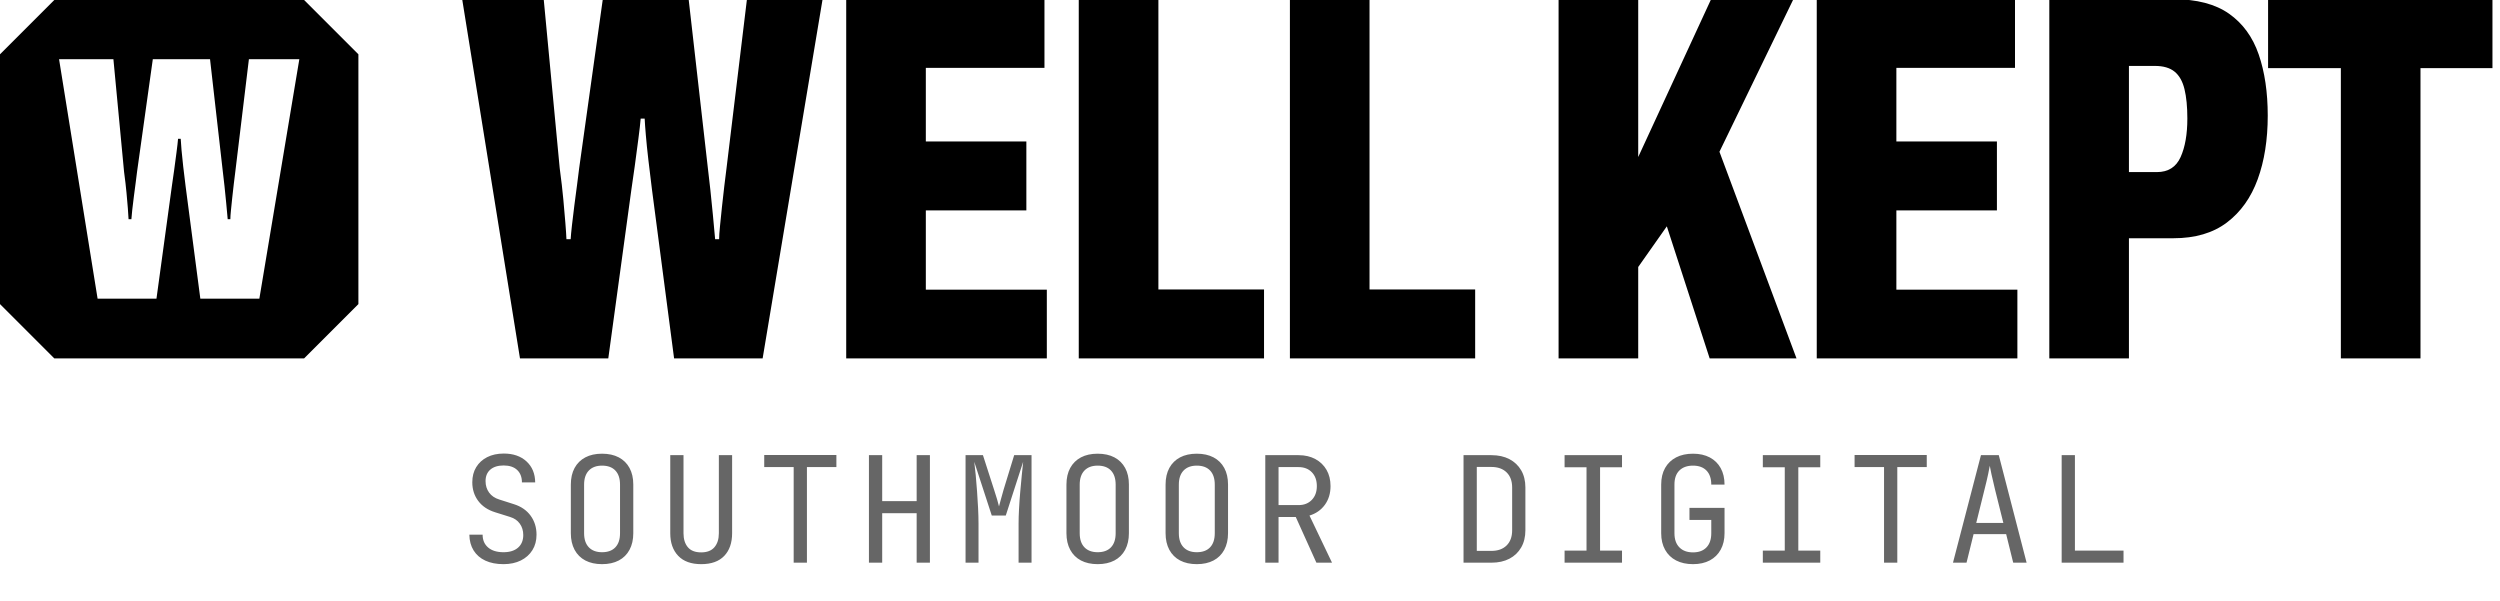
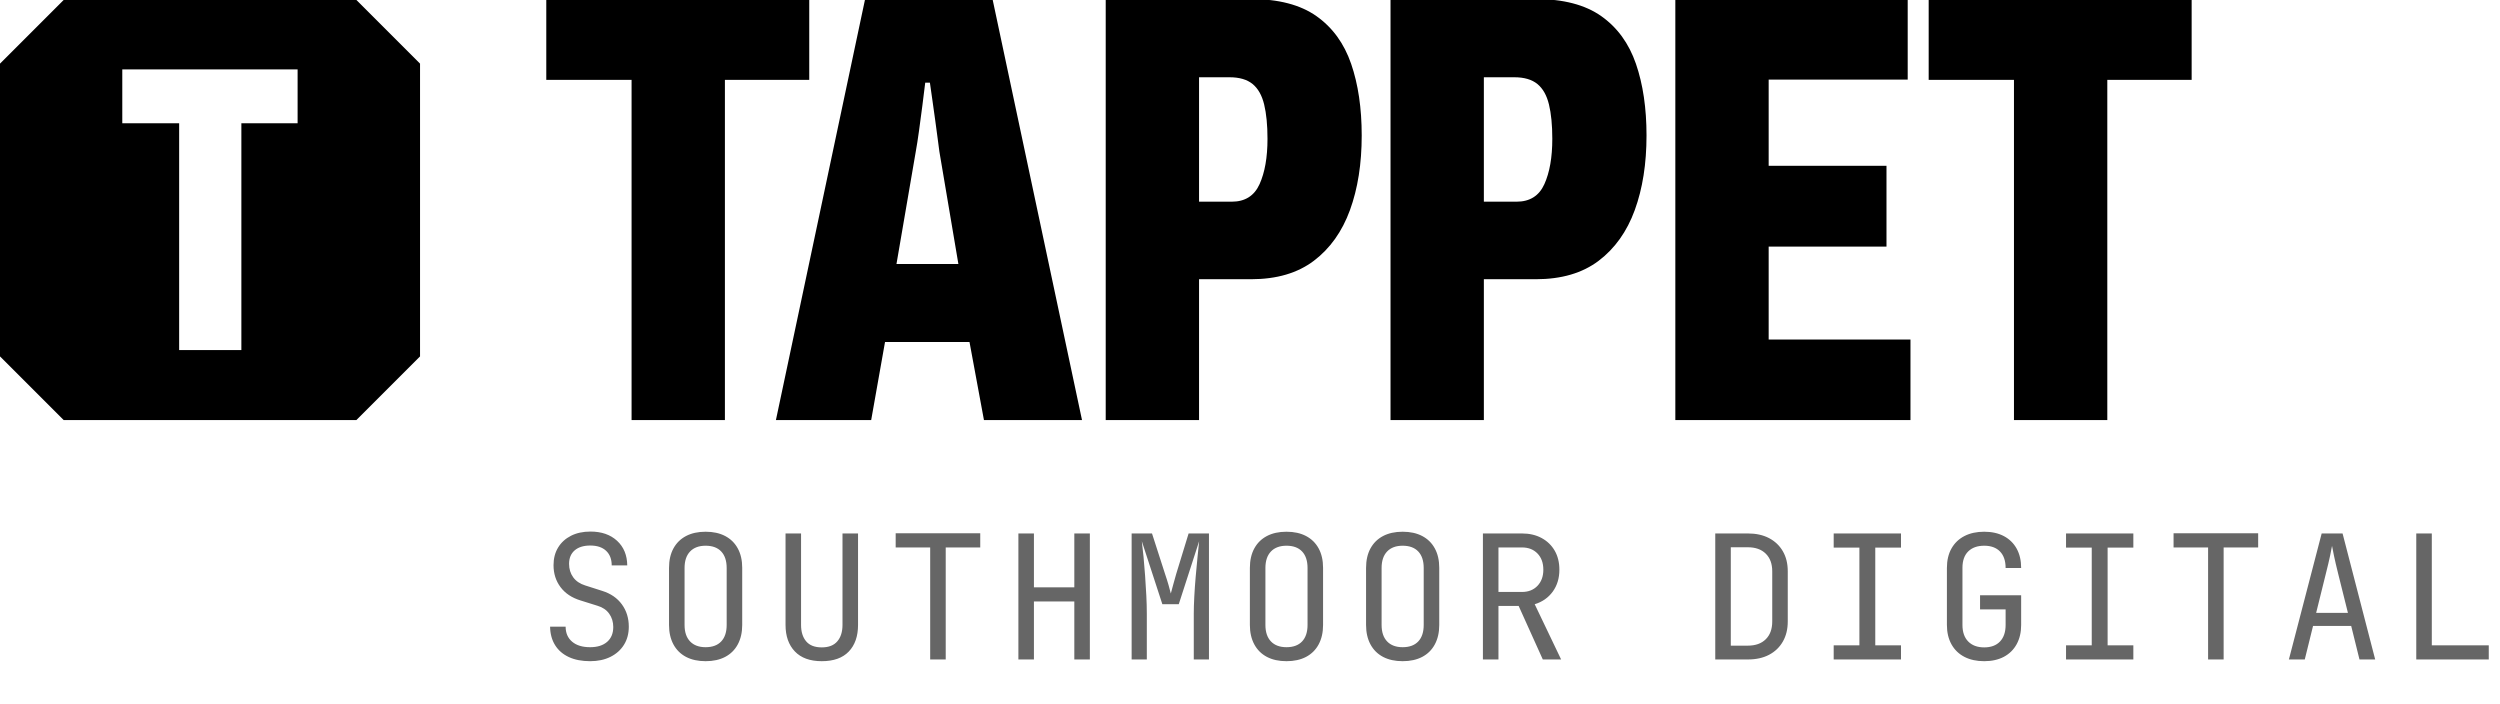
- <svg xmlns="http://www.w3.org/2000/svg" viewBox="0 0 139.51 33.5" role="img" aria-label="Well Kept">
+ <svg xmlns="http://www.w3.org/2000/svg" viewBox="0 0 119.036 33.5" role="img" aria-label="Tappet">
  <g transform="scale(0.30303)">
-     <path fill-rule="evenodd" fill="currentColor" d="M10 0 H56 L66 10 V56 L56 66 H10 L0 56 V10 Z M17.973 55 10.876 10.901H20.884L22.846 31.627Q23.145 33.838 23.297 35.508Q23.449 37.178 23.545 38.369Q23.641 39.561 23.676 40.369H24.195Q24.23 39.764 24.355 38.65Q24.481 37.536 24.65 36.205Q24.819 34.874 24.986 33.648Q25.153 32.421 25.24 31.627L28.141 10.901H38.679L41.037 31.627Q41.189 32.795 41.344 34.292Q41.498 35.789 41.653 37.358Q41.808 38.927 41.931 40.369H42.42Q42.42 39.834 42.528 38.752Q42.636 37.67 42.771 36.386Q42.905 35.101 43.057 33.843Q43.209 32.585 43.332 31.627L45.836 10.901H55.123L47.762 55H36.892L34.173 34.245Q33.933 32.322 33.734 30.618Q33.535 28.913 33.425 27.601Q33.314 26.289 33.279 25.561H32.789Q32.725 26.388 32.509 28.03Q32.293 29.673 32.062 31.389Q31.831 33.106 31.65 34.274L28.814 55Z" />
+     <path fill-rule="evenodd" fill="currentColor" d="M10 0 H56 L66 10 V56 L56 66 H10 L0 56 V10 Z M28.15 55V19.366H19.215V10.901H46.762V19.366H37.926V55Z" />
  </g>
-   <path d="M29.017 20 25.791 -0.045H30.341L31.233 9.376Q31.368 10.381 31.437 11.14Q31.506 11.899 31.55 12.44Q31.594 12.982 31.61 13.35H31.845Q31.861 13.075 31.918 12.568Q31.975 12.062 32.052 11.457Q32.129 10.852 32.205 10.294Q32.281 9.737 32.321 9.376L33.639 -0.045H38.429L39.501 9.376Q39.57 9.907 39.64 10.587Q39.711 11.268 39.781 11.981Q39.851 12.694 39.907 13.35H40.13Q40.13 13.106 40.179 12.614Q40.228 12.123 40.289 11.539Q40.35 10.955 40.419 10.383Q40.488 9.811 40.544 9.376L41.683 -0.045H45.904L42.558 20H37.617L36.381 10.566Q36.272 9.692 36.181 8.917Q36.091 8.142 36.041 7.546Q35.99 6.949 35.975 6.619H35.752Q35.723 6.994 35.625 7.741Q35.526 8.488 35.422 9.268Q35.317 10.048 35.234 10.579L33.945 20Z M47.222 20V-0.045H58.285V3.789H51.665V7.895H57.275V11.742H51.665V16.166H58.417V20Z M60.199 20V-0.045H64.643V16.152H70.538V20Z M71.982 20V-0.045H76.425V16.152H82.32V20Z M86.975 20V-0.045H91.419V8.763L95.487 -0.045H100.079L95.952 8.469L100.252 20H95.406L93.016 12.63L91.419 14.899V20Z M101.382 20V-0.045H112.445V3.789H105.825V7.895H111.436V11.742H105.825V16.166H112.578V20Z M114.36 20V-0.045H121.277Q123.239 -0.045 124.39 0.766Q125.542 1.577 126.045 3.04Q126.549 4.502 126.549 6.45Q126.549 8.469 125.988 10.005Q125.428 11.541 124.268 12.418Q123.109 13.295 121.283 13.295H118.803V20ZM118.803 9.603H120.361Q121.309 9.603 121.686 8.767Q122.063 7.93 122.063 6.612Q122.063 5.63 121.903 4.975Q121.744 4.32 121.351 3.999Q120.958 3.679 120.255 3.679H118.803Z M130.629 20V3.803H126.568V-0.045H139.089V3.803H135.073V20Z" fill="currentColor" />
+   <path d="M30.072 20V3.803H26.011V-0.045H38.532V3.803H34.516V20Z M36.945 20 41.192 -0.045H47.258L51.519 20H46.85L46.162 16.283H42.14L41.481 20ZM42.685 12.571H45.633L44.728 7.216Q44.698 6.993 44.648 6.609Q44.598 6.225 44.533 5.752Q44.468 5.279 44.401 4.807Q44.335 4.334 44.277 3.936H44.054Q43.996 4.424 43.917 5.036Q43.837 5.648 43.758 6.23Q43.678 6.813 43.604 7.216Z M52.648 20V-0.045H59.566Q61.527 -0.045 62.679 0.766Q63.83 1.577 64.334 3.04Q64.837 4.502 64.837 6.45Q64.837 8.469 64.277 10.005Q63.716 11.541 62.557 12.418Q61.397 13.295 59.571 13.295H57.092V20ZM57.092 9.603H58.65Q59.597 9.603 59.974 8.767Q60.351 7.93 60.351 6.612Q60.351 5.63 60.192 4.975Q60.033 4.32 59.64 3.999Q59.247 3.679 58.543 3.679H57.092Z M66.209 20V-0.045H73.126Q75.088 -0.045 76.24 0.766Q77.391 1.577 77.895 3.04Q78.398 4.502 78.398 6.45Q78.398 8.469 77.838 10.005Q77.277 11.541 76.118 12.418Q74.958 13.295 73.132 13.295H70.653V20ZM70.653 9.603H72.211Q73.158 9.603 73.535 8.767Q73.912 7.93 73.912 6.612Q73.912 5.63 73.753 4.975Q73.594 4.32 73.201 3.999Q72.808 3.679 72.104 3.679H70.653Z M79.77 20V-0.045H90.834V3.789H84.214V7.895H89.824V11.742H84.214V16.166H90.966V20Z M95.894 20V3.803H91.833V-0.045H104.354V3.803H100.338V20Z" fill="currentColor" />
  <path d="M28.099 31.482Q27.507 31.482 27.084 31.285Q26.66 31.088 26.43 30.718Q26.2 30.348 26.192 29.838H26.932Q26.932 30.29 27.24 30.553Q27.548 30.816 28.099 30.816Q28.616 30.816 28.908 30.562Q29.2 30.307 29.2 29.855Q29.2 29.493 29.007 29.222Q28.814 28.951 28.452 28.844L27.638 28.589Q27.022 28.4 26.689 27.956Q26.356 27.512 26.356 26.912Q26.356 26.427 26.574 26.07Q26.792 25.712 27.186 25.511Q27.581 25.31 28.115 25.31Q28.904 25.31 29.381 25.749Q29.858 26.189 29.866 26.921H29.126Q29.126 26.477 28.859 26.226Q28.592 25.975 28.107 25.975Q27.63 25.975 27.363 26.205Q27.096 26.436 27.096 26.847Q27.096 27.216 27.293 27.488Q27.49 27.759 27.86 27.874L28.682 28.137Q29.282 28.326 29.611 28.778Q29.94 29.23 29.94 29.838Q29.94 30.332 29.71 30.701Q29.479 31.071 29.064 31.277Q28.649 31.482 28.099 31.482Z M33.597 31.482Q33.055 31.482 32.664 31.277Q32.274 31.071 32.064 30.681Q31.855 30.29 31.855 29.756V27.044Q31.855 26.501 32.064 26.115Q32.274 25.729 32.664 25.523Q33.055 25.318 33.597 25.318Q34.14 25.318 34.53 25.523Q34.921 25.729 35.13 26.115Q35.34 26.501 35.34 27.036V29.756Q35.34 30.29 35.13 30.681Q34.921 31.071 34.53 31.277Q34.14 31.482 33.597 31.482ZM33.597 30.816Q34.082 30.816 34.341 30.541Q34.6 30.266 34.6 29.756V27.044Q34.6 26.534 34.341 26.259Q34.082 25.984 33.597 25.984Q33.121 25.984 32.858 26.259Q32.595 26.534 32.595 27.044V29.756Q32.595 30.266 32.858 30.541Q33.121 30.816 33.597 30.816Z M39.129 31.482Q38.29 31.482 37.847 31.018Q37.403 30.553 37.403 29.756V25.4H38.142V29.756Q38.142 30.249 38.385 30.537Q38.627 30.825 39.129 30.825Q39.622 30.825 39.868 30.537Q40.115 30.249 40.115 29.756V25.4H40.855V29.756Q40.855 30.562 40.415 31.022Q39.975 31.482 39.129 31.482Z M44.29 31.4V26.066H42.647V25.392H46.674V26.066H45.03V31.4Z M48.49 31.4V25.4H49.23V27.964H51.153V25.4H51.893V31.4H51.153V28.638H49.23V31.4Z M53.882 31.4V25.4H54.852L55.477 27.34Q55.567 27.603 55.641 27.862Q55.715 28.121 55.748 28.26Q55.789 28.121 55.855 27.862Q55.921 27.603 56.003 27.332L56.595 25.4H57.564V31.4H56.841V29.222Q56.841 28.86 56.866 28.4Q56.89 27.94 56.932 27.459Q56.973 26.978 57.018 26.538Q57.063 26.099 57.096 25.77L56.126 28.77H55.345L54.367 25.77Q54.408 26.09 54.449 26.514Q54.49 26.937 54.523 27.41Q54.556 27.882 54.581 28.351Q54.605 28.819 54.605 29.222V31.4Z M61.255 31.482Q60.712 31.482 60.322 31.277Q59.932 31.071 59.722 30.681Q59.512 30.29 59.512 29.756V27.044Q59.512 26.501 59.722 26.115Q59.932 25.729 60.322 25.523Q60.712 25.318 61.255 25.318Q61.797 25.318 62.188 25.523Q62.578 25.729 62.788 26.115Q62.997 26.501 62.997 27.036V29.756Q62.997 30.29 62.788 30.681Q62.578 31.071 62.188 31.277Q61.797 31.482 61.255 31.482ZM61.255 30.816Q61.74 30.816 61.999 30.541Q62.258 30.266 62.258 29.756V27.044Q62.258 26.534 61.999 26.259Q61.74 25.984 61.255 25.984Q60.778 25.984 60.515 26.259Q60.252 26.534 60.252 27.044V29.756Q60.252 30.266 60.515 30.541Q60.778 30.816 61.255 30.816Z M66.786 31.482Q66.244 31.482 65.853 31.277Q65.463 31.071 65.253 30.681Q65.044 30.29 65.044 29.756V27.044Q65.044 26.501 65.253 26.115Q65.463 25.729 65.853 25.523Q66.244 25.318 66.786 25.318Q67.329 25.318 67.719 25.523Q68.11 25.729 68.319 26.115Q68.529 26.501 68.529 27.036V29.756Q68.529 30.29 68.319 30.681Q68.11 31.071 67.719 31.277Q67.329 31.482 66.786 31.482ZM66.786 30.816Q67.271 30.816 67.53 30.541Q67.789 30.266 67.789 29.756V27.044Q67.789 26.534 67.53 26.259Q67.271 25.984 66.786 25.984Q66.31 25.984 66.047 26.259Q65.784 26.534 65.784 27.044V29.756Q65.784 30.266 66.047 30.541Q66.31 30.816 66.786 30.816Z M70.608 31.4V25.4H72.466Q73 25.4 73.403 25.618Q73.805 25.836 74.027 26.222Q74.249 26.608 74.249 27.126Q74.249 27.734 73.933 28.17Q73.616 28.605 73.074 28.77L74.332 31.4H73.46L72.31 28.852H71.348V31.4ZM71.348 28.186H72.466Q72.926 28.186 73.205 27.895Q73.485 27.603 73.485 27.126Q73.485 26.641 73.205 26.353Q72.926 26.066 72.466 26.066H71.348Z M81.671 31.4V25.4H83.225Q83.808 25.4 84.232 25.622Q84.655 25.844 84.889 26.247Q85.123 26.649 85.123 27.2V29.592Q85.123 30.142 84.889 30.549Q84.655 30.956 84.232 31.178Q83.808 31.4 83.225 31.4ZM82.411 30.742H83.225Q83.767 30.742 84.075 30.438Q84.384 30.134 84.384 29.592V27.2Q84.384 26.666 84.075 26.362Q83.767 26.058 83.225 26.058H82.411Z M87.31 31.4V30.726H88.534V26.074H87.31V25.4H90.515V26.074H89.29V30.726H90.515V31.4Z M94.477 31.482Q93.934 31.482 93.536 31.277Q93.137 31.071 92.919 30.681Q92.701 30.29 92.701 29.756V27.044Q92.701 26.501 92.919 26.115Q93.137 25.729 93.536 25.523Q93.934 25.318 94.477 25.318Q95.019 25.318 95.414 25.527Q95.808 25.737 96.022 26.123Q96.236 26.51 96.236 27.044H95.496Q95.496 26.534 95.229 26.259Q94.962 25.984 94.477 25.984Q93.992 25.984 93.716 26.255Q93.441 26.526 93.441 27.036V29.756Q93.441 30.266 93.716 30.545Q93.992 30.825 94.477 30.825Q94.962 30.825 95.229 30.545Q95.496 30.266 95.496 29.756V29.016H94.279V28.342H96.236V29.756Q96.236 30.282 96.022 30.673Q95.808 31.063 95.414 31.273Q95.019 31.482 94.477 31.482Z M98.373 31.4V30.726H99.597V26.074H98.373V25.4H101.578V26.074H100.353V30.726H101.578V31.4Z M105.137 31.4V26.066H103.493V25.392H107.521V26.066H105.877V31.4Z M108.984 31.4 110.545 25.4H111.54L113.093 31.4H112.345L111.951 29.805H110.134L109.74 31.4ZM110.282 29.181H111.795L111.334 27.332Q111.203 26.805 111.129 26.452Q111.055 26.099 111.038 25.992Q111.022 26.099 110.948 26.452Q110.874 26.805 110.742 27.323Z M115.049 31.4V25.4H115.789V30.726H118.501V31.4Z" fill="currentColor" opacity="0.6" />
</svg>
